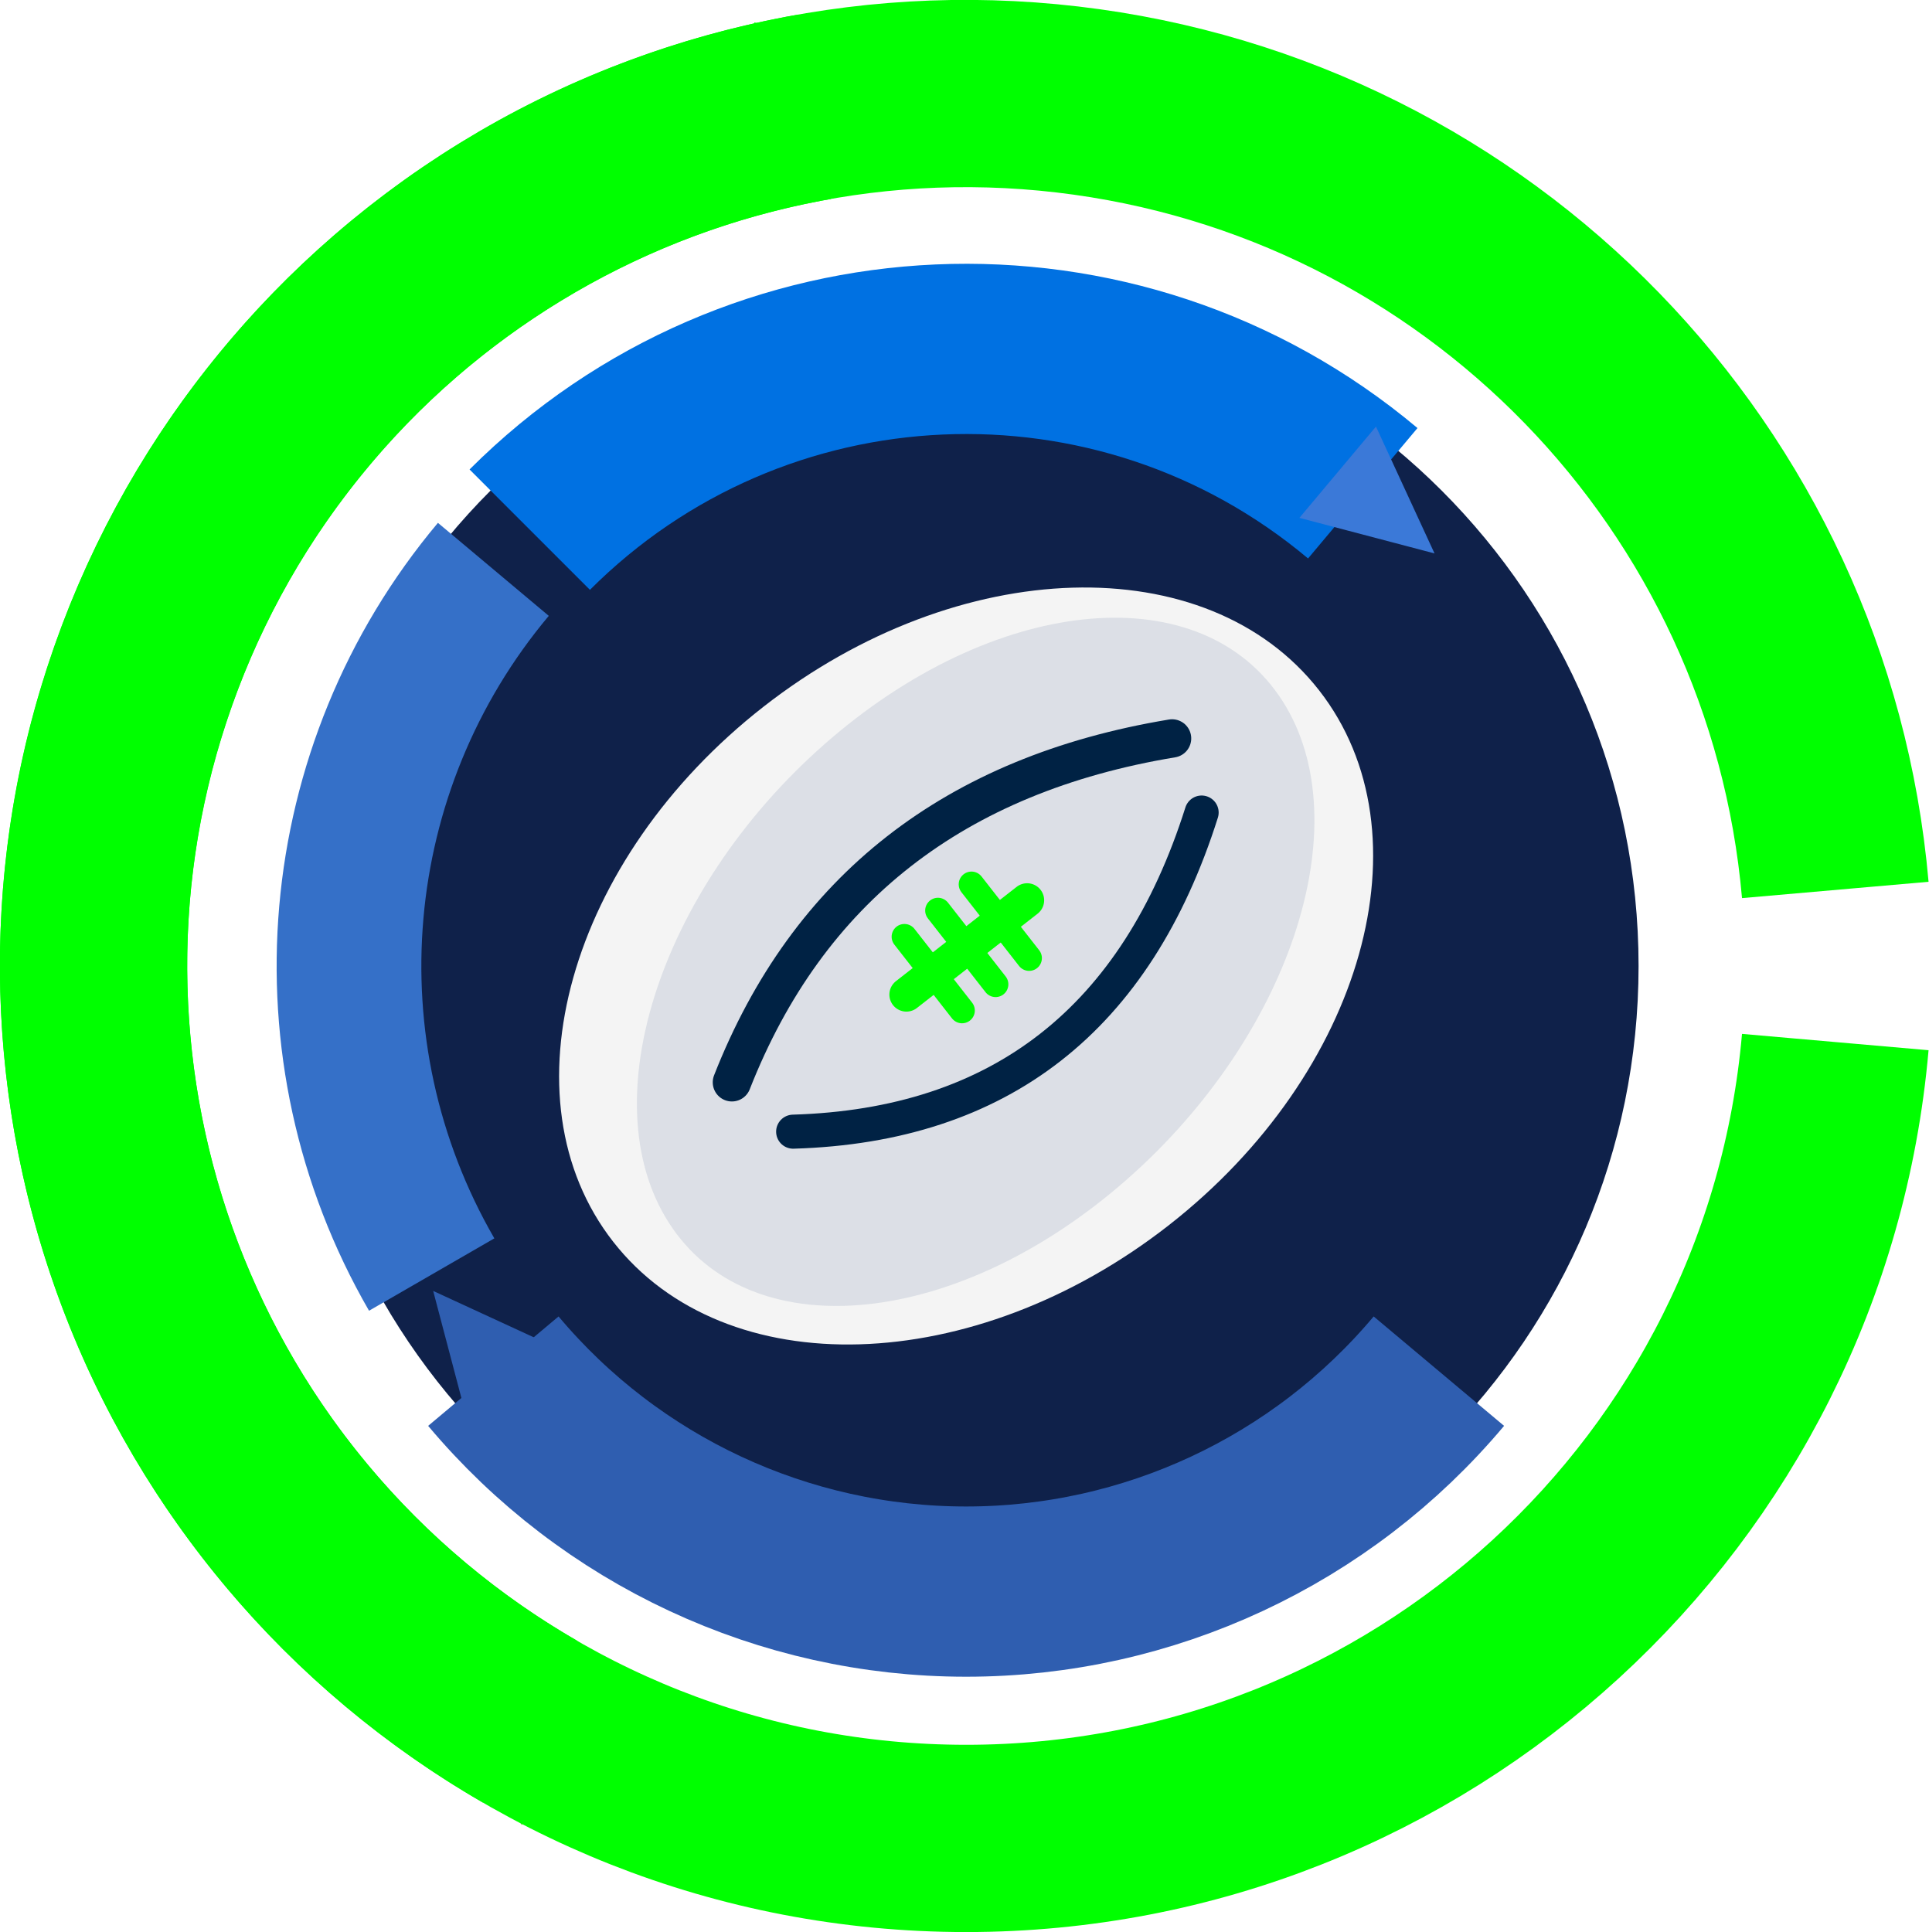
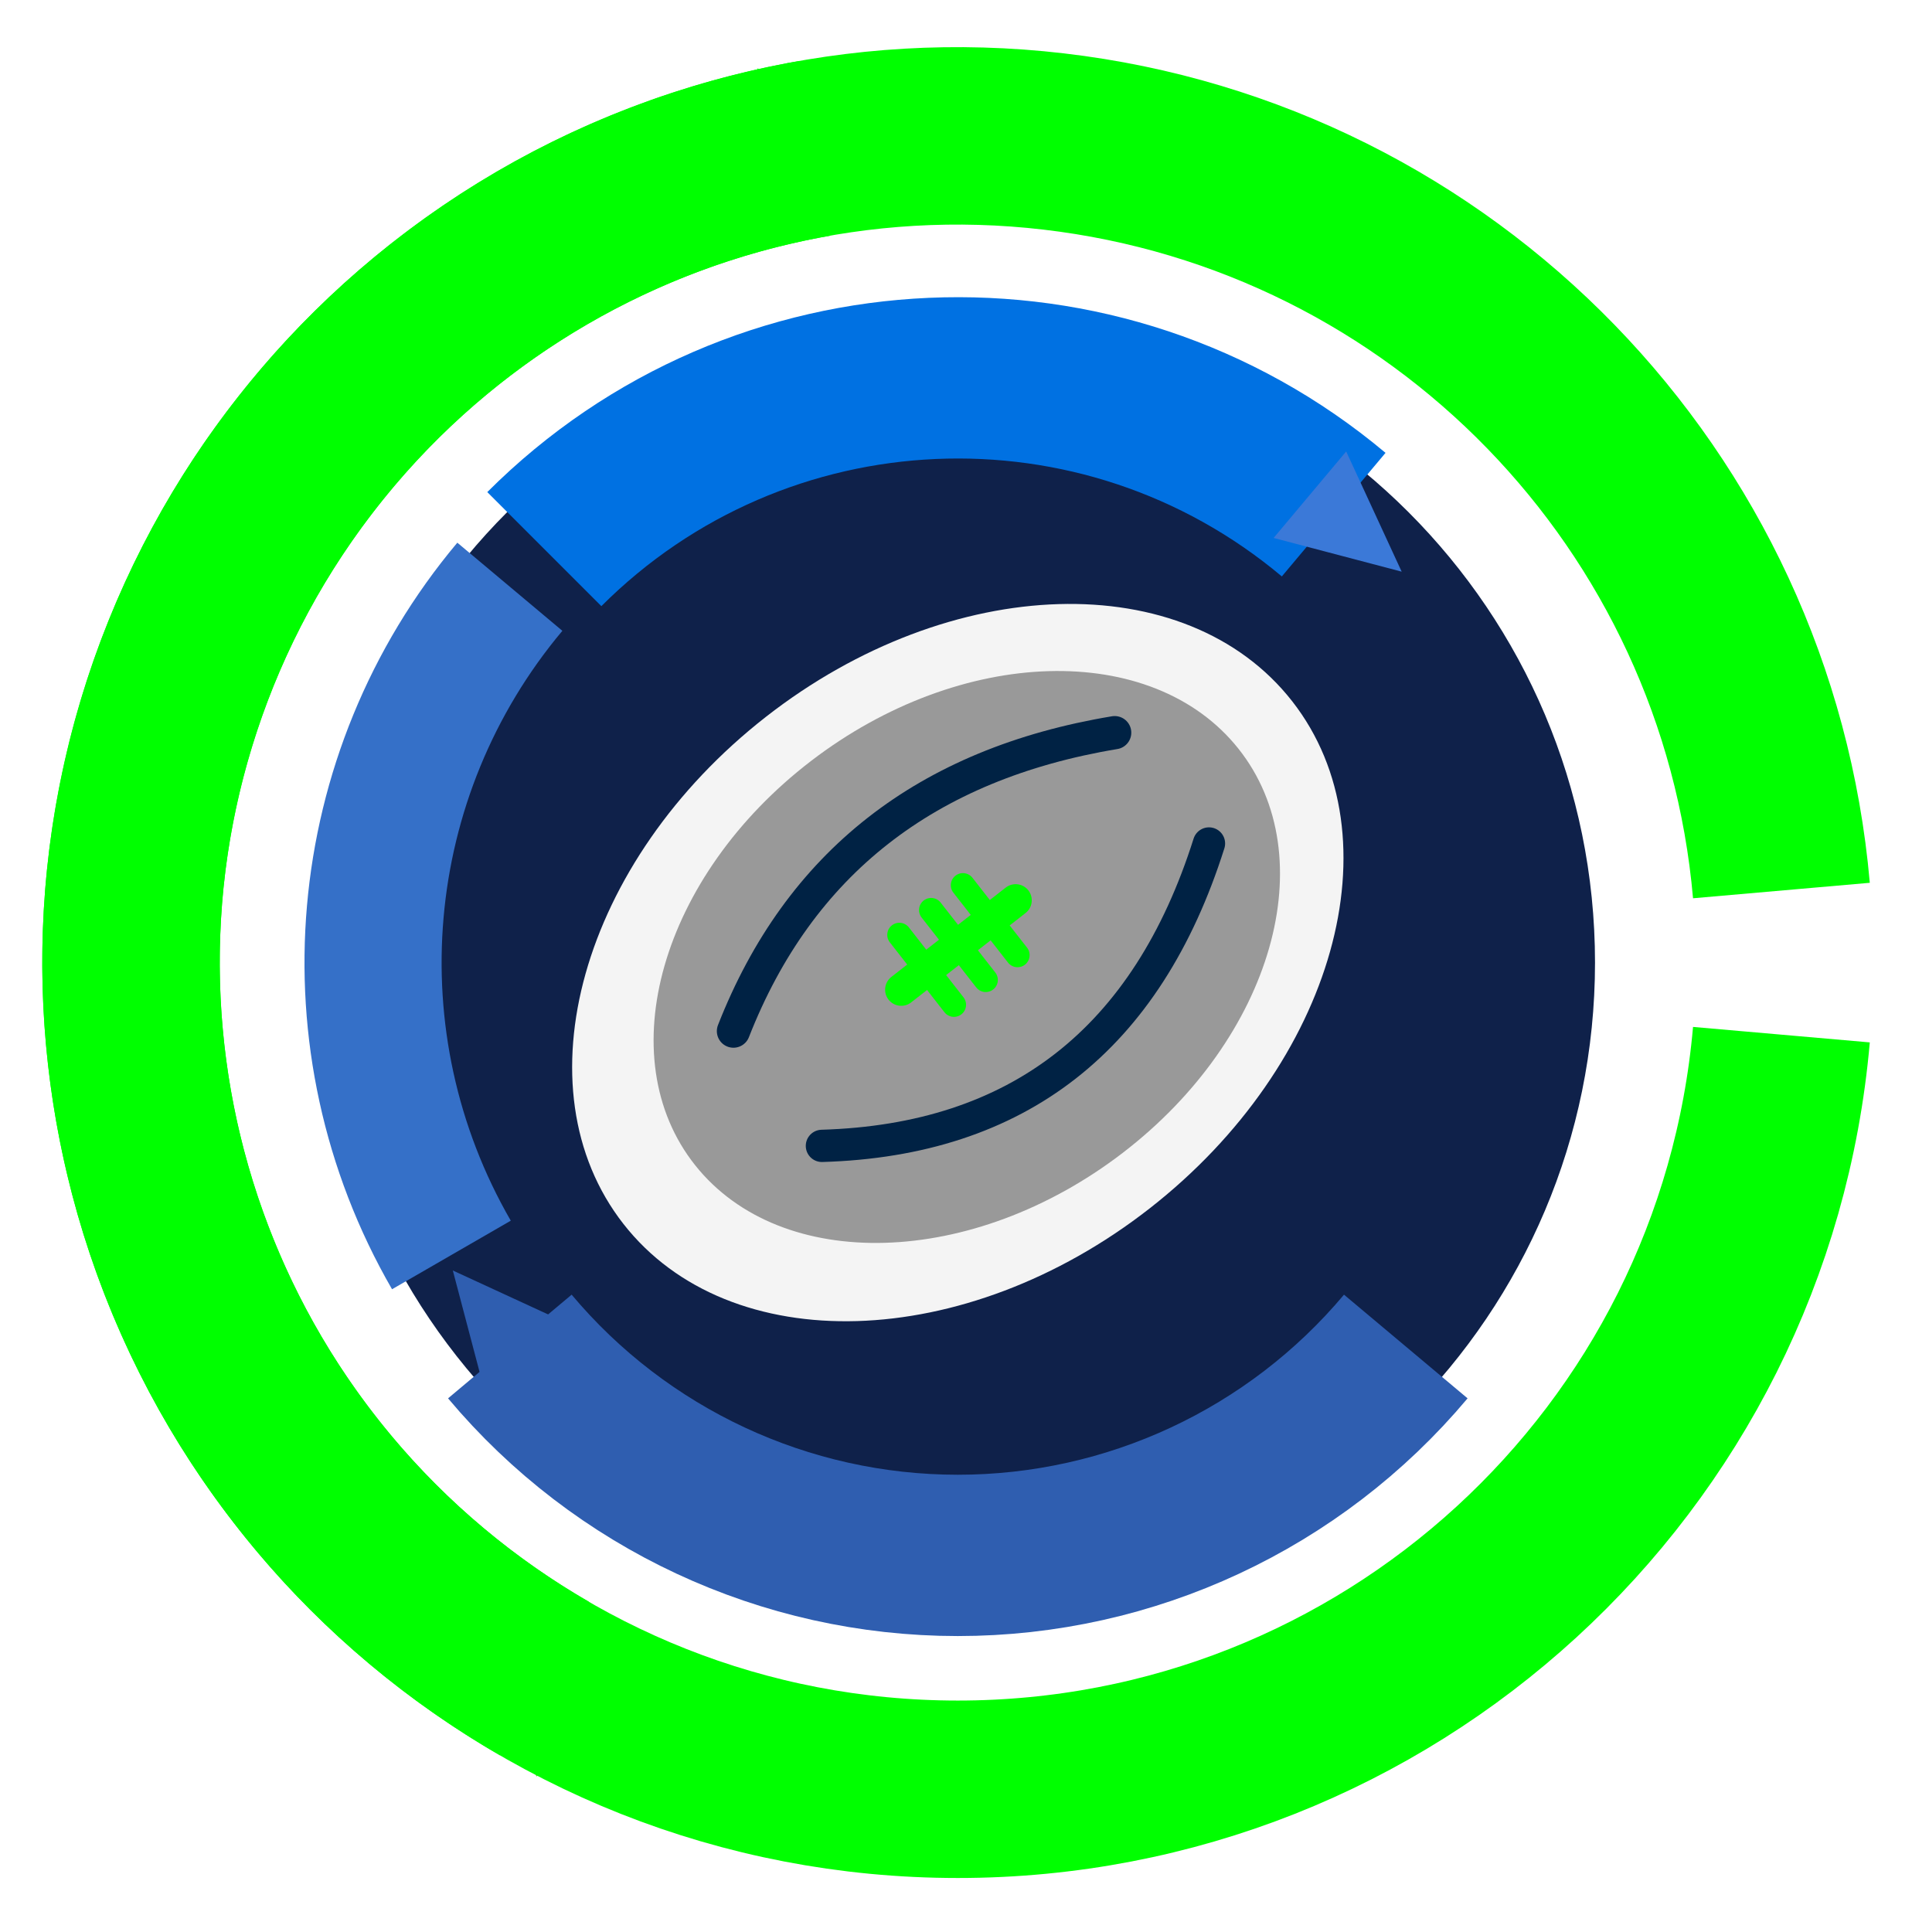
<svg xmlns="http://www.w3.org/2000/svg" width="453.135" height="453.965" viewBox="0 0 453.135 453.965" version="1.1" id="svg42">
  <defs id="defs46" />
  <g id="g40" transform="translate(-33.59013,-112.7667)">
-     <path d="m 158.089,517.289 a 205,205 0 1 1 306.72,-195.41" fill="none" stroke="#69BE28" stroke-width="44" stroke-linecap="butt" id="path221" style="stroke:#00ff00" />
-     <polygon points="429.59,543.73 383.52,542.54 407.59,581.84 " fill="#69be28" id="polygon223" transform="translate(-251.4108,-40.25077)" />
-     <path d="m 464.809,357.619 a 205,205 0 1 1 -239.82,-219.76" fill="none" stroke="#69BE28" stroke-width="44" stroke-linecap="butt" id="path225" style="stroke:#00ff00" />
-     <polygon points="469.88,201.6 505.95,172.9 462.24,158.27 " fill="#69BE28" id="polygon227" style="fill:#00ff00" transform="translate(-251.4108,-40.25077)" />
-     <circle cx="260.589" cy="339.749" r="158" fill="#0f214a" id="circle229" />
-     <path d="m 158.059,237.219 a 145,145 0 0 1 195.73,-8.55" fill="none" stroke="#244B86" stroke-width="40" stroke-linecap="butt" id="path231" style="stroke:#0071e2;stroke-opacity:1" />
-     <polygon points="590.31,274.7 622.06,283.06 608.3,253.25 " fill="#244B86" id="polygon233" style="fill:#3b79d8;fill-opacity:1" transform="translate(-251.4108,-40.25077)" />
-     <path d="m 371.669,434.949 a 145,145 0 0 1 -222.16,0" fill="none" stroke="#1b3767" stroke-width="40" stroke-linecap="butt" id="path235" style="fill:none;fill-opacity:1;stroke:#2f5eb0;stroke-opacity:1" />
-     <polygon points="416.6,470.1 386.78,456.35 395.15,488.1 " fill="#1B3767" id="polygon237" style="fill:#2f5eb0;fill-opacity:1" transform="translate(-251.4108,-40.25077)" />
-     <path d="m 135.019,412.249 a 145,145 0 0 1 14.49,-165.7" fill="none" stroke="#244B86" stroke-width="34" stroke-linecap="butt" id="path239" style="stroke:#3570c8;stroke-opacity:1" />
-     <g transform="rotate(-38,623.6463,-208.5284)" id="g257">
-       <ellipse fill="#f4f4f4" id="ellipse241" ry="77.318" rx="105.234" cy="0" cx="0" />
-       <ellipse fill="#d9dde4" opacity="0.9" id="ellipse243" transform="matrix(0.9983169,-0.05799532,-0.05636784,0.9984101,0,0)" style="stroke-width:1.211" ry="62.267" rx="94.83" cy="0.751" cx="2.416" />
-       <path d="m -60.193,-12.345 q 63,-37.2 131.25,0" fill="none" stroke="#002244" stroke-width="9" stroke-linecap="round" id="path245" />
-       <path d="m -55.993,5.655 q 58.8,43.2 121.8,0" fill="none" stroke="#002244" stroke-width="8" stroke-linecap="round" id="path247" />
-       <line x1="-15.193" y1="-3.345" x2="20.807" y2="-3.345" stroke="#69be28" stroke-width="8" stroke-linecap="round" id="line249" style="fill:#00ff00;stroke:#00ff00" />
-       <line x1="-7.193" y1="-14.345" x2="-7.193" y2="7.655" stroke="#69be28" stroke-width="6" stroke-linecap="round" id="line251" style="fill:#00ff00;stroke:#00ff00" />
-       <line x1="2.807" y1="-14.345" x2="2.807" y2="7.655" stroke="#69be28" stroke-width="6" stroke-linecap="round" id="line253" style="fill:#00ff00;stroke:#00ff00" />
-       <line x1="12.807" y1="-14.345" x2="12.807" y2="7.655" stroke="#69be28" stroke-width="6" stroke-linecap="round" id="line255" style="fill:#00ff00;stroke:#00ff00" />
+     <g id="g6493" transform="matrix(0.9475682,0,0,0.9475682,-226.5156,-21.127)">
+       <path d="M 409.5,557.54 A 205,205 0 1 1 716.22,362.13" fill="none" stroke="#69BE28" stroke-width="44" stroke-linecap="butt" id="path221" style="stroke:#00ff00" />
+       <polygon points="429.59,543.73 383.52,542.54 407.59,581.84 " fill="#69be28" id="polygon223" />
+       <path d="M 716.22,397.87 A 205,205 0 1 1 476.4,178.11" fill="none" stroke="#69BE28" stroke-width="44" stroke-linecap="butt" id="path225" style="stroke:#00ff00" />
+       <polygon points="469.88,201.6 505.95,172.9 462.24,158.27 " fill="#69BE28" id="polygon227" style="fill:#00ff00" />
+       <circle cx="512" cy="380" r="158" fill="#0f214a" id="circle229" />
+       <path d="M 409.47,277.47 A 145,145 0 0 1 605.2,268.92" fill="none" stroke="#244B86" stroke-width="40" stroke-linecap="butt" id="path231" style="stroke:#0071e2;stroke-opacity:1" />
+       <polygon points="590.31,274.7 622.06,283.06 608.3,253.25 " fill="#244B86" id="polygon233" style="fill:#3b79d8;fill-opacity:1" />
+       <path d="m 623.08,475.2 a 145,145 0 0 1 -222.16,0" fill="none" stroke="#1b3767" stroke-width="40" stroke-linecap="butt" id="path235" style="fill:none;fill-opacity:1;stroke:#2f5eb0;stroke-opacity:1" />
+       <polygon points="416.6,470.1 386.78,456.35 395.15,488.1 " fill="#1B3767" id="polygon237" style="fill:#2f5eb0;fill-opacity:1" />
+       <path d="M 386.43,452.5 A 145,145 0 0 1 400.92,286.8" fill="none" stroke="#244B86" stroke-width="34" stroke-linecap="butt" id="path239" style="stroke:#3570c8;stroke-opacity:1" />
+       <ellipse fill="#f4f4f4" id="ellipse241" ry="77.318" rx="105.234" cy="614.663" cx="169.51" transform="rotate(-38)" />
+       <ellipse fill="#f4f4f4" id="ellipse4719" ry="62.084" rx="84.875" cy="613.482" cx="166.66" style="fill:#999999;stroke-width:0.805" transform="matrix(0.7934447,-0.6086424,0.6226629,0.7824902,0,0)" />
+       <path d="m 478.299,425.449 q 72.932,-2.159 95.98,-74.988" fill="none" stroke="#002244" stroke-width="8" stroke-linecap="round" id="path247" />
+       <path d="m 456.365,396.993 q 24.442,-62.374 94.532,-74.011" fill="none" stroke="#002244" stroke-width="8.235" stroke-linecap="round" id="path245" />
+       <line x1="497.969" y1="386.718" x2="526.337" y2="364.554" stroke="#69be28" stroke-width="8" stroke-linecap="round" id="line249" style="fill:#00ff00;stroke:#00ff00" />
+       <line x1="497.501" y1="373.124" x2="511.045" y2="390.461" stroke="#69be28" stroke-width="6" stroke-linecap="round" id="line251" style="fill:#00ff00;stroke:#00ff00" />
+       <line x1="505.381" y1="366.968" x2="518.925" y2="384.304" stroke="#69be28" stroke-width="6" stroke-linecap="round" id="line253" style="fill:#00ff00;stroke:#00ff00" />
+       <line x1="513.261" y1="360.811" x2="526.805" y2="378.147" stroke="#69be28" stroke-width="6" stroke-linecap="round" id="line255" style="fill:#00ff00;stroke:#00ff00" />
    </g>
  </g>
</svg>
